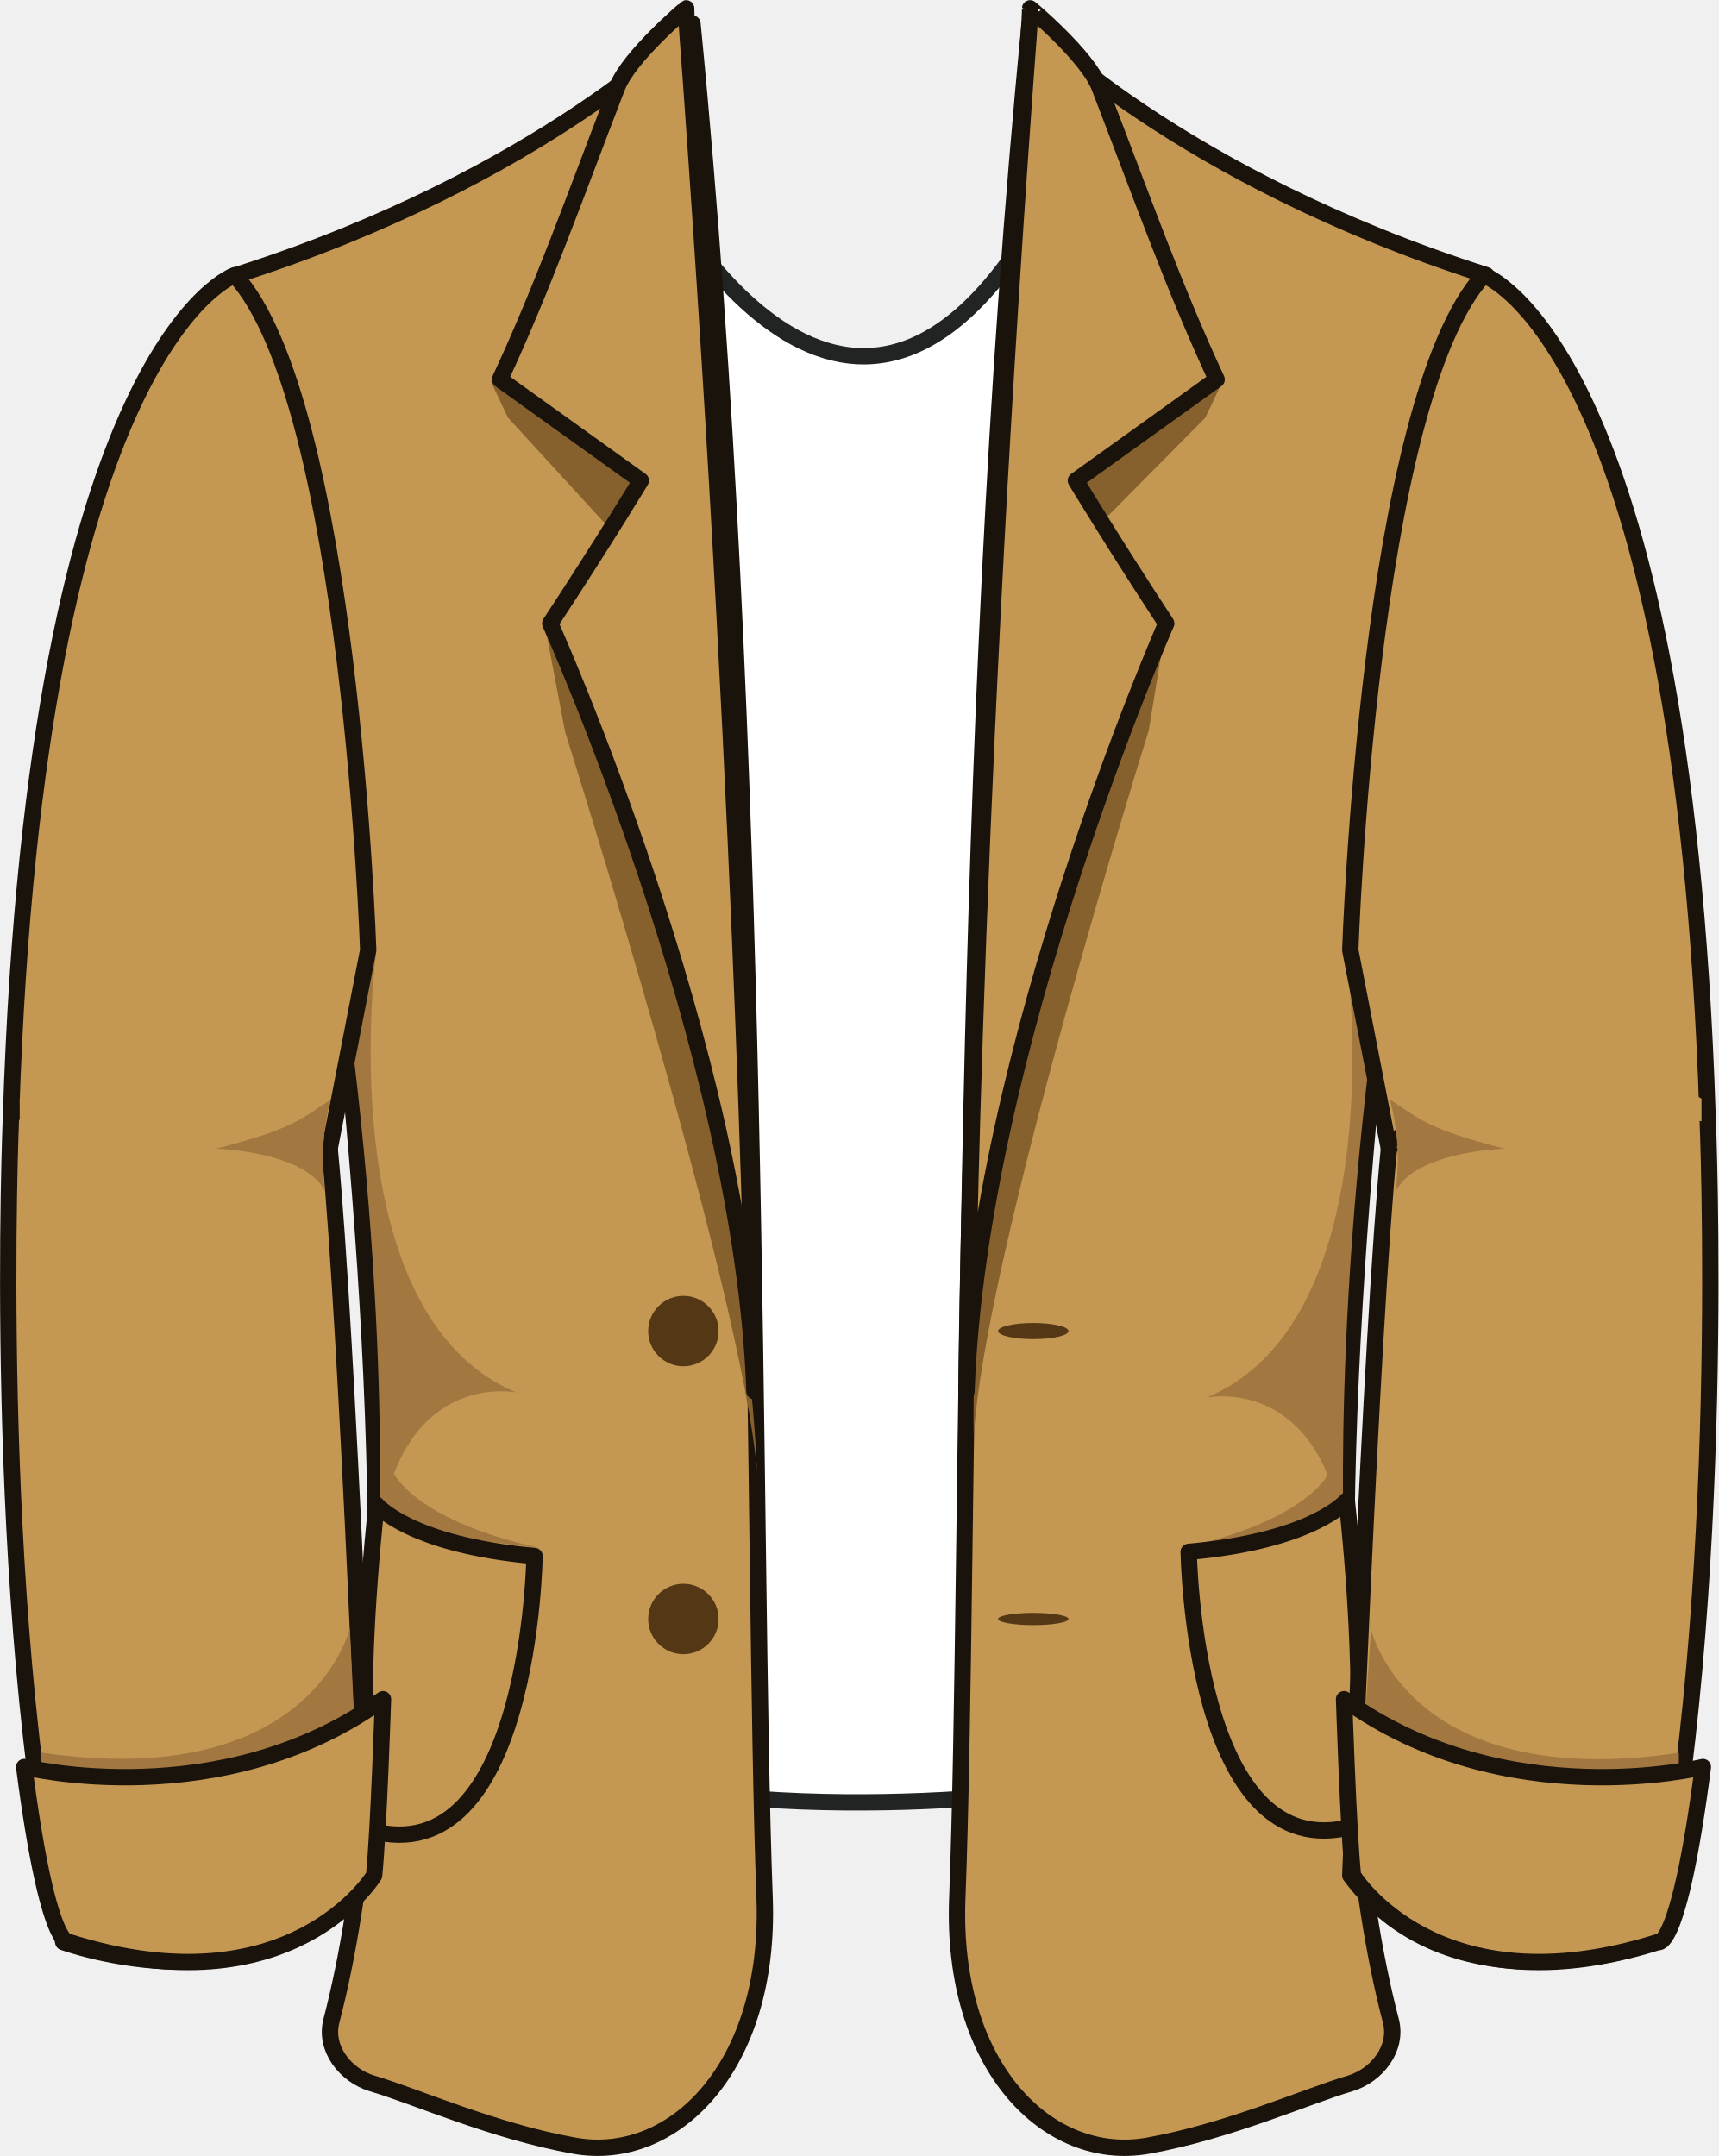
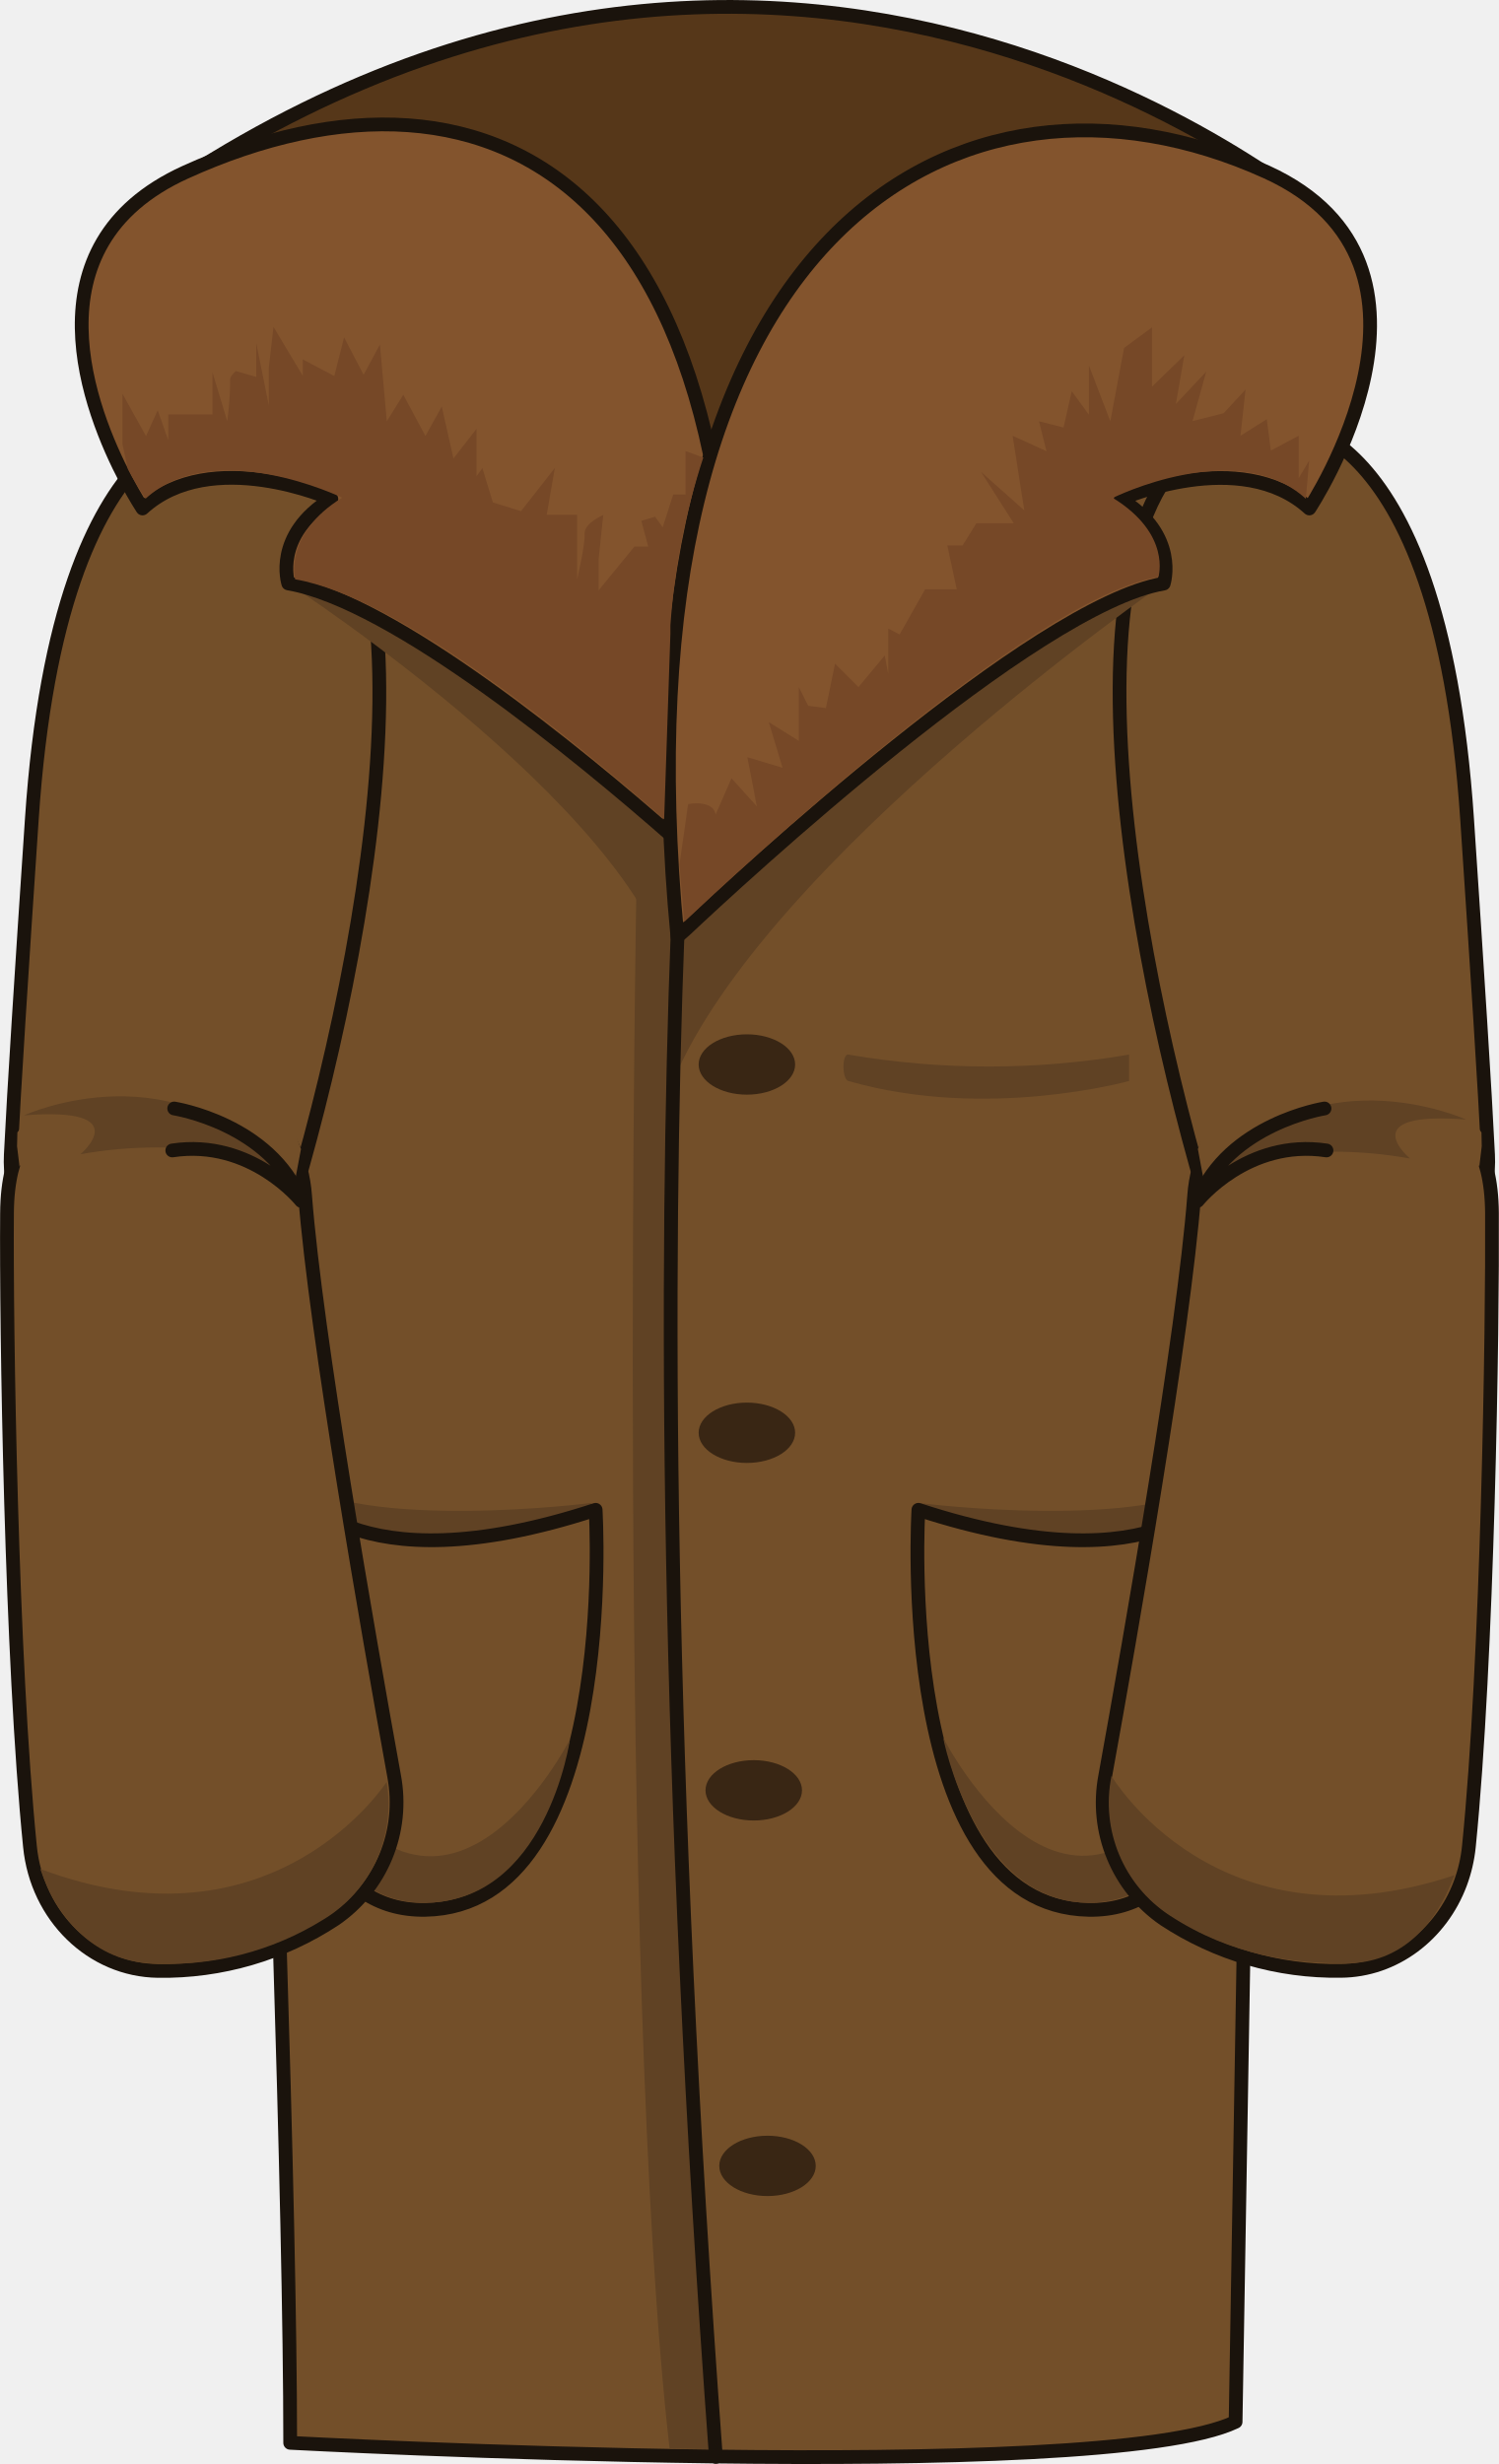
- <svg xmlns="http://www.w3.org/2000/svg" viewBox="0 0 210.35 263.94">
+ <svg xmlns="http://www.w3.org/2000/svg" viewBox="0 0 218.12 358.55">
  <defs>
-     <style>.cls-1{fill:#fff;stroke:#222323;stroke-miterlimit:10;}.cls-1,.cls-2{stroke-linecap:round;stroke-width:2px;}.cls-2,.cls-6{fill:#c49852;}.cls-2{stroke:#1a130c;stroke-linejoin:round;}.cls-3{fill:#87612d;}.cls-4{fill:#543816;}.cls-5{fill:#a27740;}</style>
+     <style>.cls-1,.cls-5{fill:#734f29;}.cls-1,.cls-2,.cls-3,.cls-6,.cls-8{stroke:#1a130c;stroke-linecap:round;stroke-linejoin:round;stroke-width:2px;}.cls-2{fill:#563719;}.cls-3{fill:#694a24;}.cls-4{fill:#604224;}.cls-6{fill:none;}.cls-7{fill:#392614;}.cls-8{fill:#83542d;}.cls-9{fill:#764827;}</style>
  </defs>
-   <g id="jacket_1">
-     <path class="cls-1" d="M229.53,243.47s24.94,49.1,49.79,0l7.15,196.28s-31.15,5.81-60.77,0Z" transform="translate(-149.65 -221.68)" />
-     <path class="cls-2" d="M234.41,224.57s-18.09,18.75-55.89,30.8c0,0,28.91,147.76,11.69,213.72-.87,3.35,1.7,6.66,5,7.65,5.33,1.57,14.85,5.85,24.75,7.62,12.08,2.16,24.07-9.6,23.28-30.38C241.65,411.4,243.18,313.79,234.41,224.57Z" transform="translate(-149.65 -221.68)" />
-     <path class="cls-3" d="M216.36,298.34l2.48,13S240.56,380,242.3,401.74C242.3,401.74,240.8,349.37,216.36,298.34Z" transform="translate(-149.65 -221.68)" />
-     <polygon class="cls-3" points="60.18 46.91 62.18 51.13 74.73 64.82 78.03 58.83 60.18 46.91" />
-     <path class="cls-2" d="M225.18,232.38c-5.27,13.66-9.09,24.51-14.33,35.76l17.24,12.37S223.57,288,217,298c0,0,23.58,52.34,25,94,0,0-.92-65.11-7.77-160.4-.32-4.45-.59-7.49-.59-8.9C233.68,222.68,226.65,228.57,225.18,232.38Z" transform="translate(-149.65 -221.68)" />
-     <circle class="cls-4" cx="83.65" cy="162.95" r="4.31" />
-     <circle class="cls-4" cx="83.65" cy="198.2" r="4.31" />
-     <path class="cls-2" d="M275.69,224.57s18.09,18.75,55.9,30.8c0,0-28.91,147.76-11.69,213.72.87,3.35-1.71,6.66-5,7.65-5.34,1.57-14.86,5.85-24.75,7.62C278,486.52,266,474.76,266.83,454,268.46,411.4,266.92,313.79,275.69,224.57Z" transform="translate(-149.65 -221.68)" />
-     <polygon class="cls-3" points="149.54 46.91 147.54 51.13 134.46 64.34 131.69 58.83 149.54 46.91" />
-     <path class="cls-3" d="M292.4,298l-2.13,13.09S270,375.77,268.85,397.6C268.85,397.6,266.8,352.34,292.4,298Z" transform="translate(-149.65 -221.68)" />
-     <path class="cls-2" d="M284.24,232.38c5.27,13.66,9.1,24.51,14.33,35.76l-17.23,12.37S285.85,288,292.4,298c0,0-23,52.34-24.45,94,0,0,.35-65.11,7.2-160.4.32-4.45.59-7.49.59-8.9C275.74,222.68,282.78,228.57,284.24,232.38Z" transform="translate(-149.65 -221.68)" />
-     <ellipse class="cls-4" cx="126.48" cy="162.95" rx="4.31" ry="0.99" />
-     <path class="cls-5" d="M314.49,338.62s6,44.44-17.13,54.15c0,0,18.4-3.88,17.19,27.61,0,0-2.28-27.07,2.68-68.55Z" transform="translate(-149.65 -221.68)" />
-     <path class="cls-5" d="M195.72,338s-6,44.45,17.13,54.15c0,0-18.41-3.88-17.19,27.61,0,0,2.27-27.07-2.69-68.55Z" transform="translate(-149.65 -221.68)" />
-     <path class="cls-5" d="M312.44,401.74s-2.1,5.88-18.06,9.45l19.07-2.3S314.22,404.22,312.44,401.74Z" transform="translate(-149.65 -221.68)" />
-     <path class="cls-5" d="M197.71,401.74s2.09,5.88,18,9.45l-19.07-2.3S195.93,404.22,197.71,401.74Z" transform="translate(-149.65 -221.68)" />
-     <ellipse class="cls-4" cx="126.48" cy="198.2" rx="4.31" ry="0.75" />
-     <path class="cls-2" d="M314.5,405.37s-4,4.93-19.35,6.29c0,0,.55,39,20.11,33.6C315.26,445.26,317.33,431.91,314.5,405.37Z" transform="translate(-149.65 -221.68)" />
-     <path class="cls-2" d="M195.73,405.88s4,4.93,19.35,6.29c0,0-.55,39-20.11,33.6C195,445.77,192.9,432.43,195.73,405.88Z" transform="translate(-149.65 -221.68)" />
+   <g id="fur-coat_1_back" data-name="fur-coat_1;back">
+     <path class="cls-1" d="M325.46,545.11c-19.48,9.38-137.58,3.06-137.58,3.06,0-67.34-10-292.06-10-292.06,17.21-11.55,41.76-24.54,52.74-30.2,2.7-3.1,47.58-1.06,47.58-1.06,14.05,6.51,52.27,29.15,52.27,29.15C327.29,434.75,325.46,545.11,325.46,545.11Z" transform="translate(-145.65 -192.7)" />
+     <path class="cls-2" d="M339.2,224.77s-79.9-69.9-175.82,0L252.26,277Z" transform="translate(-145.65 -192.7)" />
+     <path class="cls-3" d="M163.38,224.2" transform="translate(-145.65 -192.7)" />
+     <path class="cls-4" d="M279.3,411.4s33.45,4.27,44.23-3.6L322,414.91l-39.11,3.24Z" transform="translate(-145.65 -192.7)" />
+     <path class="cls-4" d="M231.74,411.4s-33.45,4.27-44.23-3.6l1.53,7.11,39.11,3.24Z" transform="translate(-145.65 -192.7)" />
+     <path class="cls-1" d="M323.53,408.8s-8.29,15.36-44.23,3.6c0,0-3.57,57.7,24.78,58.21S323.53,408.8,323.53,408.8Z" transform="translate(-145.65 -192.7)" />
+     <path class="cls-1" d="M188.1,408.8s8.29,15.36,44.23,3.6c0,0,3.57,57.7-24.78,58.21S188.1,408.8,188.1,408.8Z" transform="translate(-145.65 -192.7)" />
+     <path class="cls-4" d="M282.89,445.52s19.83,39.38,40-.95c0,0-1.59,24.63-18.45,25S282.89,445.52,282.89,445.52Z" transform="translate(-145.65 -192.7)" />
+     <path class="cls-4" d="M228.6,445.79s-19.83,39.11-40-1.22c0,0,1.59,24.74,18.45,25C225.19,469.9,228.6,445.79,228.6,445.79Z" transform="translate(-145.65 -192.7)" />
+     <path class="cls-4" d="M269.11,346.16a121.09,121.09,0,0,0,40.85,0V350s-20.75,5.79-40.85,0C268.17,349.77,268.15,346,269.11,346.16Z" transform="translate(-145.65 -192.7)" />
  </g>
-   <g id="jacket_1_sleeve_22" data-name="jacket_1;sleeve_22">
-     <path class="cls-2" d="M331.27,255.37s24.32,8.31,27.39,102.81c0,0-20.3,26.59-39,4.12L314.93,338S317.16,270.74,331.27,255.37Z" transform="translate(-149.65 -221.68)" />
+   <g id="fur-coat_1_sleeve_22" data-name="fur-coat_1;sleeve_22">
+     <path class="cls-1" d="M330.79,254s24.27-3,28.36,57.91c1.46,21.82,2.61,39.67,3.05,48.82.58,11.69-9.52,17-20.51,17.53-10.37.51-19.08-6-20.84-12C308.84,325.24,296.83,254.47,330.79,254Z" transform="translate(-145.65 -192.7)" />
  </g>
-   <g id="jacket_1_sleeve_2" data-name="jacket_1;sleeve_2">
-     <path class="cls-2" d="M358.66,358.18s2.58,59-6.39,101.25c0,0-24.63,9.09-37.34-8.15,0,0,2.5-66,4.73-89C319.66,362.3,333.38,344.87,358.66,358.18Z" transform="translate(-149.65 -221.68)" />
-     <polygon class="cls-6" points="170.93 138.35 171.29 141.64 190.78 132.91 208.27 137.28 208.27 134.49 203.5 131.85 190.65 129.64 176.95 132.57 170.93 138.35" />
-     <path class="cls-5" d="M317.47,421.12s4.49,20.07,37.68,15.14v2.29s-20.66,6.89-38.36-7.17Z" transform="translate(-149.65 -221.68)" />
-     <path class="cls-2" d="M352.6,459.43s2.55,1.29,5.49-21.43c0,0-24.13,6-43.92-8.3,0,0,.51,16,1.09,21.58C315.26,451.28,325.4,468,352.6,459.43Z" transform="translate(-149.65 -221.68)" />
-     <path class="cls-5" d="M319.79,356.3c3.64,2.36,4.56,3.57,14,6,0,0-11,.34-13.31,5.27A29.13,29.13,0,0,0,319.79,356.3Z" transform="translate(-149.65 -221.68)" />
+   <g id="fur-coat_1_sleeve_2" data-name="fur-coat_1;sleeve_2">
+     <path class="cls-1" d="M359.41,461.39a21.65,21.65,0,0,1-1.25,5.38h0c-2.78,7.44-9.55,12.66-17.38,12.72a45.44,45.44,0,0,1-25.72-7.5,20.6,20.6,0,0,1-8.57-20.87c3.76-20.74,11.4-64.35,12.94-84.42a20.62,20.62,0,0,1,6.95-14.06c7.28-6.29,18.57-12.11,31.57,3.51.78.94,4.75,3.07,4.82,13.09C362.87,386,362.16,434,359.41,461.39Z" transform="translate(-145.65 -192.7)" />
+     <polygon class="cls-5" points="175.34 172.66 174.32 167.21 176.14 162.19 182.79 156.19 187.97 153.19 192.43 151.79 197.48 151.3 200.89 152.48 205.51 154.85 211.66 159.64 215.59 164.78 215.63 166.79 215.28 169.73 211.74 165.56 208.98 161.81 204.79 158.22 200.89 156 197.3 155.3 193.04 154.73 189.21 156.19 184.11 158.75 178.64 164.17 175.34 172.66" />
+     <path class="cls-4" d="M359,355.61s-23-10.45-37.78,9.25l7.57-3.64a63.63,63.63,0,0,1,22.05.06S342.45,354.32,359,355.61Z" transform="translate(-145.65 -192.7)" />
+     <path class="cls-6" d="M338.4,354s-14,2.19-18.47,13.45c0,0,7.24-9.08,18.76-7.34" transform="translate(-145.65 -192.7)" />
+     <path class="cls-4" d="M357.31,465.57c-2.78,7.44-7.86,12.77-15.69,12.83-7.49.06-16.78-1.07-25.79-7a19.57,19.57,0,0,1-8.43-20.26S322.8,477.11,357.31,465.57Z" transform="translate(-145.65 -192.7)" />
  </g>
-   <g id="jacket_1_sleeve_11" data-name="jacket_1;sleeve_11">
-     <path class="cls-2" d="M178.38,255.37S154.06,263.68,151,358.18c0,0,20.3,26.59,39,4.12L194.72,338S192.5,270.74,178.38,255.37Z" transform="translate(-149.65 -221.68)" />
+   <g id="fur-coat_1_sleeve_11" data-name="fur-coat_1;sleeve_11">
+     <path class="cls-1" d="M178.63,254s-24.27-3-28.35,57.91c-1.47,21.82-2.61,39.67-3.06,48.82-.57,11.69,9.53,17,20.51,17.53,10.38.51,19.09-6,20.85-12C200.59,325.24,212.6,254.47,178.63,254Z" transform="translate(-145.65 -192.7)" />
  </g>
-   <g id="jacket_1_sleeve_1" data-name="jacket_1;sleeve_1">
-     <path class="cls-2" d="M151,358.18s-2.58,59,6.39,101.25c0,0,24.63,9.09,37.34-8.15,0,0-2.5-66-4.73-89C190,362.3,176.27,344.87,151,358.18Z" transform="translate(-149.65 -221.68)" />
-     <path class="cls-5" d="M192.48,421s-4.68,20.15-37.87,15.22v2.29s20.66,6.89,38.36-7.17Z" transform="translate(-149.65 -221.68)" />
-     <polygon class="cls-6" points="39.74 138.35 39.39 141.64 19.9 132.91 2.41 137.28 2.41 134.49 7.17 131.85 20.02 129.64 33.73 132.57 39.74 138.35" />
-     <path class="cls-2" d="M158.1,459.43s-2.55,1.29-5.49-21.43c0,0,24.13,6,43.92-8.3,0,0-.52,16-1.09,21.58C195.44,451.28,185.29,468,158.1,459.43Z" transform="translate(-149.65 -221.68)" />
-     <path class="cls-5" d="M190.12,356.3c-3.63,2.36-4.56,3.57-14,6,0,0,11,.34,13.32,5.27A29,29,0,0,1,190.12,356.3Z" transform="translate(-149.65 -221.68)" />
+   <g id="fur-coat_1_sleeve_1" data-name="fur-coat_1;sleeve_1">
+     <path class="cls-1" d="M146.67,369.24c-.12,16.77.59,64.77,3.34,92.15,1,10.19,9,18,18.65,18.11a45.48,45.48,0,0,0,25.72-7.5A20.63,20.63,0,0,0,203,451.12c-3.76-20.73-11.4-64.34-12.95-84.42a20.63,20.63,0,0,0-6.94-14.06c-7.28-6.28-18.58-12.11-31.57,3.51C150.71,357.09,146.73,359.22,146.67,369.24Z" transform="translate(-145.65 -192.7)" />
+     <polygon class="cls-5" points="42.77 172.66 43.8 167.21 41.97 162.19 35.32 156.19 30.15 153.19 25.68 151.79 20.64 151.3 17.22 152.48 12.61 154.85 6.46 159.64 2.53 164.78 2.48 166.79 2.84 169.73 6.38 165.56 9.13 161.81 13.33 158.22 17.22 156 20.82 155.3 25.07 154.73 28.91 156.19 34 158.75 39.48 164.17 42.77 172.66" />
+     <path class="cls-4" d="M149.14,355s23-10.46,37.78,9.25l-7.57-3.65a63.63,63.63,0,0,0-22,.06S165.66,353.7,149.14,355Z" transform="translate(-145.65 -192.7)" />
+     <path class="cls-6" d="M171,354s14,2.19,18.48,13.45c0,0-7.25-9.08-18.76-7.34" transform="translate(-145.65 -192.7)" />
+     <path class="cls-4" d="M151.51,464.66c2.51,7.54,8.25,13.4,16.07,13.74A42.75,42.75,0,0,0,192.75,472,19.56,19.56,0,0,0,201.91,452S185.58,477.45,151.51,464.66Z" transform="translate(-145.65 -192.7)" />
+   </g>
+   <g id="fur-coat_1_collar" data-name="fur-coat_1;collar">
+     <path class="cls-4" d="M315,277.6S257.11,317.7,243.62,350V320.93S304.51,270.19,315,277.6Z" transform="translate(-145.65 -192.7)" />
+     <path class="cls-4" d="M187.6,277.6s54.47,35.35,56.33,60.53l.2-35.75S199.2,270.19,187.6,277.6Z" transform="translate(-145.65 -192.7)" />
+     <path class="cls-4" d="M249.18,549.11l-6.09-.09c-7.79-68.42-4.79-229.28-4.79-229.28s4.95-1.9,4.95-.5l.88,112.67Z" transform="translate(-145.65 -192.7)" />
+     <path class="cls-6" d="M249.83,550.22c-14.81-200.67,0-294.11,0-294.11" transform="translate(-145.65 -192.7)" />
+     <ellipse class="cls-7" cx="108.69" cy="154.9" rx="7.02" ry="4.39" />
+     <ellipse class="cls-7" cx="108.69" cy="208.49" rx="7.02" ry="4.39" />
+     <ellipse class="cls-7" cx="109.69" cy="260.52" rx="7.02" ry="4.39" />
+     <ellipse class="cls-7" cx="111.69" cy="315.17" rx="7.02" ry="4.39" />
+     <path class="cls-8" d="M250.72,320.93s-2.84-2.67-7.42-6.69c-13.09-11.49-40.37-34-55.7-36.64,0,0-2.29-7,6.27-12.29,0,0-17.46-7.77-27.48,1.38,0,0-1.06-1.59-2.44-4.22-5.15-9.78-14.82-34,8.63-44.69C217.3,197.44,260.57,218.61,250.72,320.93Z" transform="translate(-145.65 -192.7)" />
+     <path class="cls-8" d="M336.19,266.69l0,0c-10-9.12-27.46-1.36-27.46-1.36,8.56,5.27,6.27,12.29,6.27,12.29-18.82,3.2-61.94,43.14-69.58,50.33L244.23,329c-9.85-102.32,41-131.6,85.77-111.26C359.74,231.31,336.19,266.69,336.19,266.69Z" transform="translate(-145.65 -192.7)" />
+     <path class="cls-9" d="M336.17,259.72l-.49,5.56c-10-9.12-28.08-.13-28.08-.13,8.56,5.27,6.63,11.49,6.63,11.49-18.82,3.2-61.36,43-69,50.2l-.7-8.33,1.26-8.81s3.66-.68,4,1.53l2.31-5.28,3.69,4.09-1.38-7.15,5.12,1.53-2-6.64,4.37,2.73v-7.83l1.36,2.72,2.58.34,1.33-6.47,3.41,3.41,3.83-4.6.5,2.72v-6.63l1.66.85,3.71-6.56h4.6l-1.37-6.38h2.22l2-3.23h5.45l-4.77-7.49,6.3,5.61-1.7-10.86,4.93,2.25L296.85,254l3.57.91,1.2-5.28,2.49,3.41v-7.17l3.12,8.13,2-10.67,4.07-3v8.63L318,244.4l-1.23,7.09,4.42-4.72-2,7.21,4.53-1.15,3.19-3.45-.74,6.73L330,253.7l.59,4.56,4.05-2.15v6.18Z" transform="translate(-145.65 -192.7)" />
+     <path class="cls-9" d="M248,259.28a100,100,0,0,0-4.79,24.42c0,.41,0,.82,0,1.23l-.91,27c-13.09-11.49-38.37-32.32-53.7-34.93,0,0-1.71-6.61,6.85-11.88,0,0-18.6-9-28.62.15a42.74,42.74,0,0,1-2.57-4.32l-.79-3.61V250l3.43,6.16,1.7-3.77,1.53,4.35V253h6.44v-6.13l2.15,7.11a50.08,50.08,0,0,0,.43-5.81c-.17-.75.85-1.47.85-1.47l2.94.85v-4.94l1.83,9.1v-5.52l.68-5.92,4.26,7.11V245l4.59,2.42,1.42-5.63,2.85,5.45,2.37-4.42,1,11.18,2.4-3.86,3.22,6,2.38-4.28,1.7,7.55L215,255.1V262l.85-1.19,1.53,5,4.09,1.27,4.93-6.29-1.19,6.81h4.43V277s1.19-5.11,1.09-6.64,2.71-2.72,2.71-2.72l-.68,6.46v4.51l5.22-6.38h2l-1-3.74,2-.6,1.11,1.53,1.53-4.76h1.79v-6.32Z" transform="translate(-145.65 -192.7)" />
  </g>
</svg>
